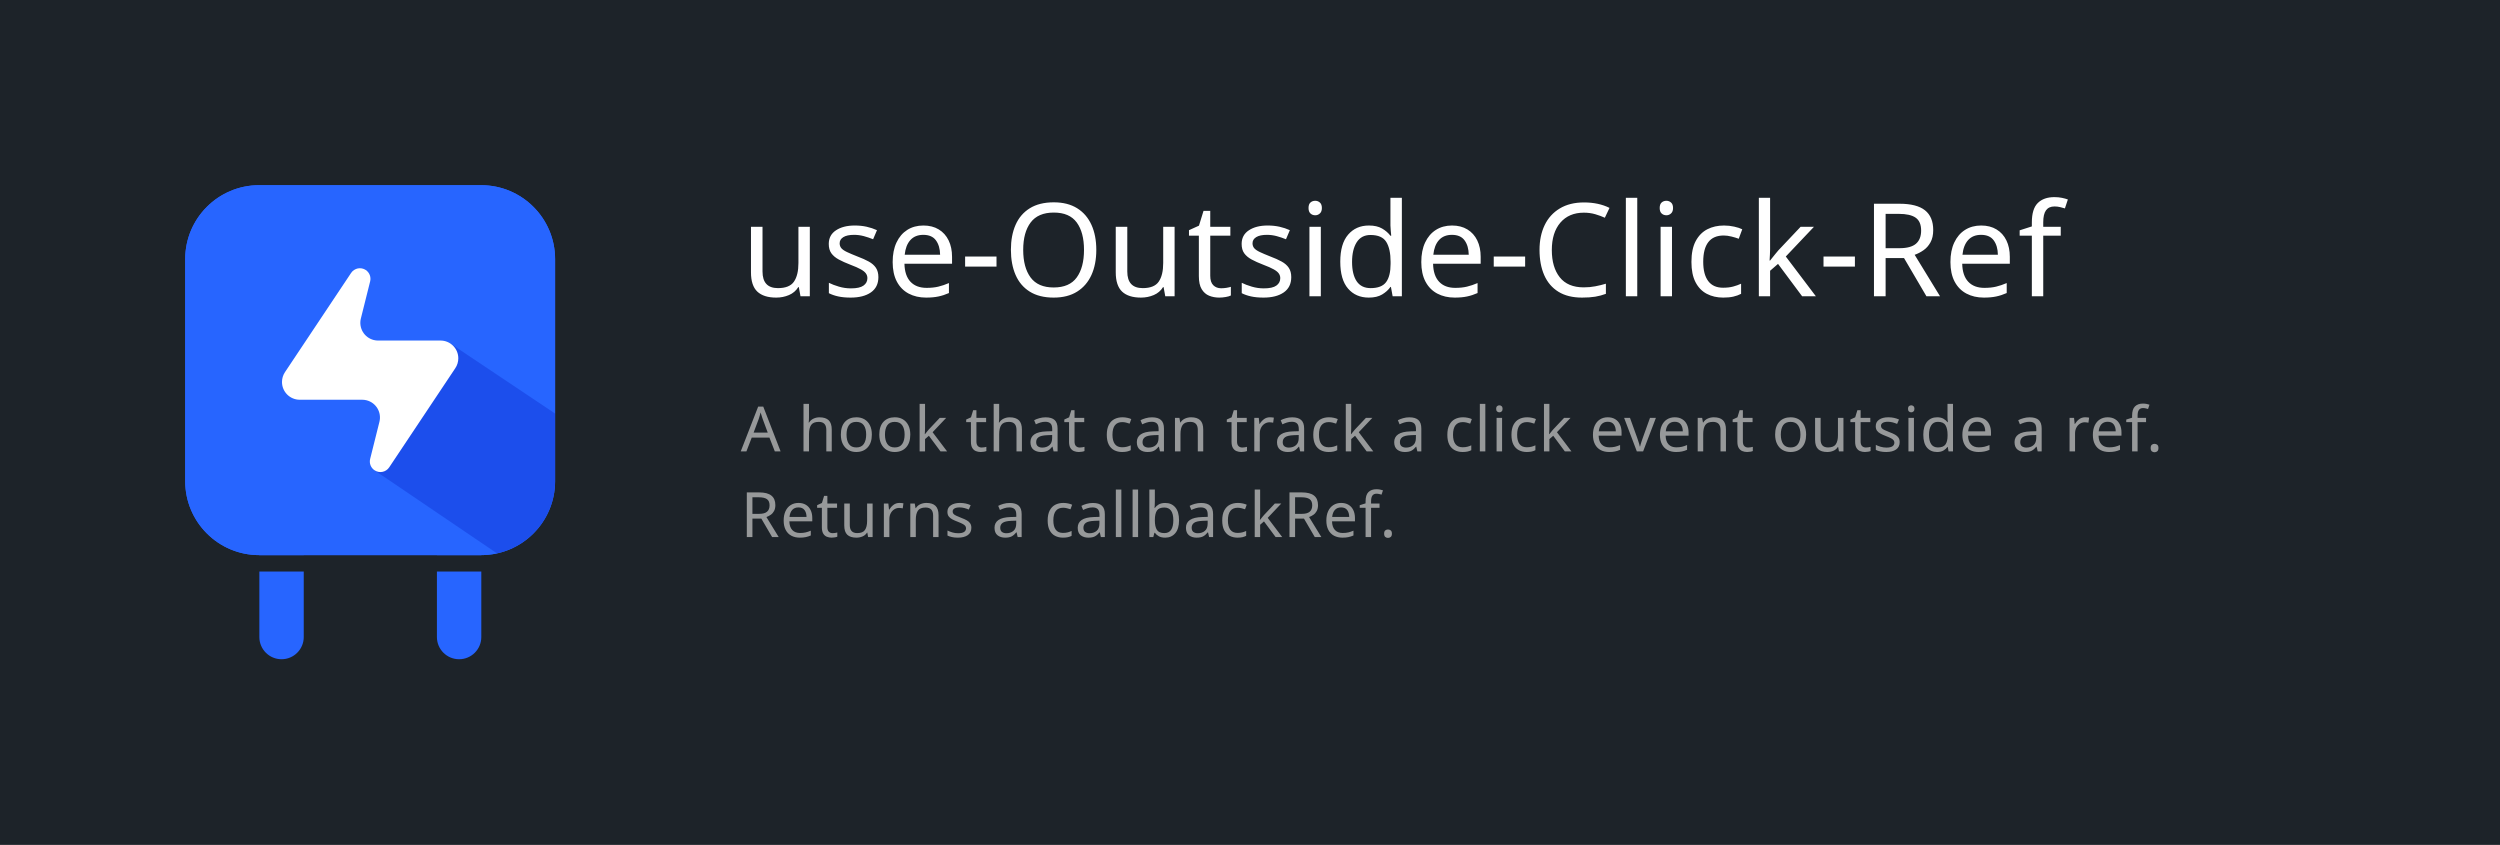
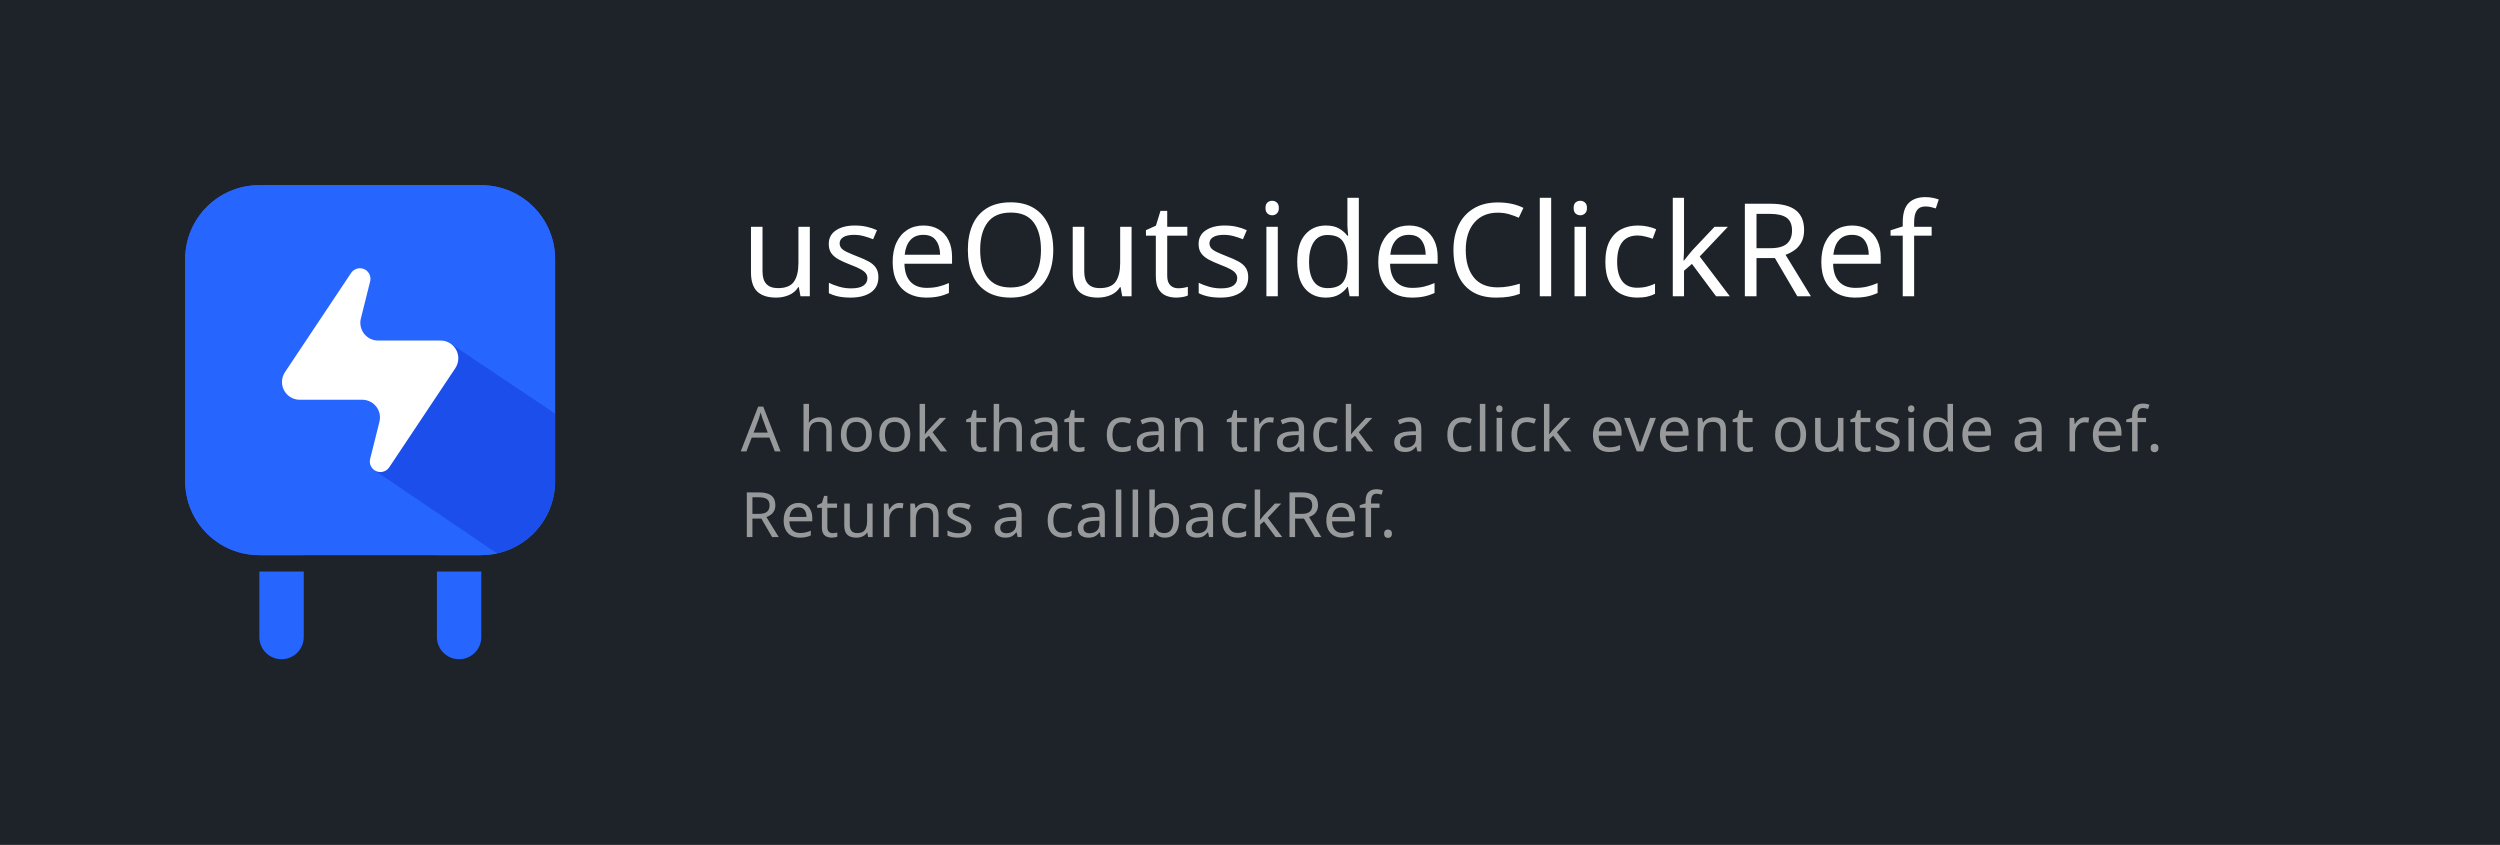
<svg xmlns="http://www.w3.org/2000/svg" xmlns:xlink="http://www.w3.org/1999/xlink" width="1080px" height="365px" viewBox="0 0 1080 365" version="1.1">
  <defs>
    <path d="M31.962,0 L127.846,0 C145.498,0 159.808,14.31 159.808,31.962 L159.808,127.846 C159.808,145.498 145.498,159.808 127.846,159.808 L31.962,159.808 C14.31,159.808 0,145.498 0,127.846 L0,31.962 C0,14.31 14.31,0 31.962,0 Z" id="path-1" />
  </defs>
  <g id="Artboard" stroke="none" stroke-width="1" fill="none" fill-rule="evenodd">
    <rect fill="#FFFFFF" x="0" y="0" width="1080" height="365" />
    <rect id="Rectangle" fill="#1D2329" x="0" y="0" width="1080" height="365" />
    <g id="Final-Icon" transform="translate(80, 80)">
      <path d="M127.925,166.91 L127.926,195.202 C127.926,200.497 123.633,204.79 118.337,204.79 C113.042,204.79 108.749,200.497 108.749,195.202 L108.749,166.91 L127.925,166.91 Z M118.337,127.846 C123.633,127.846 127.926,132.139 127.926,137.434 L127.925,159.807 L108.749,159.807 L108.749,137.434 C108.749,132.139 113.042,127.846 118.337,127.846 Z" id="Shape" fill="#2765FF" fill-rule="nonzero" />
      <path d="M51.218,166.91 L51.218,195.202 C51.218,200.497 46.925,204.79 41.63,204.79 C36.334,204.79 32.041,200.497 32.041,195.202 L32.041,166.91 L51.218,166.91 Z M41.63,127.846 C46.925,127.846 51.218,132.139 51.218,137.434 L51.218,159.807 L32.041,159.807 L32.041,137.434 C32.041,132.139 36.334,127.846 41.63,127.846 Z" id="Shape" fill="#2765FF" fill-rule="nonzero" />
      <path d="M31.962,0 L127.846,0 C145.498,0 159.808,14.31 159.808,31.962 L159.808,127.846 C159.808,145.498 145.498,159.808 127.846,159.808 L31.962,159.808 C14.31,159.808 0,145.498 0,127.846 L0,31.962 C0,14.31 14.31,0 31.962,0 Z" id="Rectangle" fill="#2765FF" fill-rule="nonzero" />
      <g id="Shadow-Mask">
        <g id="Mask" fill="#2765FF" fill-rule="nonzero">
          <path d="M31.962,0 L127.846,0 C145.498,0 159.808,14.31 159.808,31.962 L159.808,127.846 C159.808,145.498 145.498,159.808 127.846,159.808 L31.962,159.808 C14.31,159.808 0,145.498 0,127.846 L0,31.962 C0,14.31 14.31,0 31.962,0 Z" id="path-1" />
        </g>
        <g id="Rectangle-Clipped">
          <mask id="mask-2" fill="white">
            <use xlink:href="#path-1" />
          </mask>
          <g id="path-1" />
          <polygon id="Rectangle" fill="#0036BC" fill-rule="nonzero" opacity="0.284" style="mix-blend-mode: multiply;" mask="url(#mask-2)" points="114.529 68.362 194.957 122.166 159.808 176.084 81.679 123.111 115.032 69.19" />
        </g>
      </g>
      <path d="M76.472,92.688 L49.491,92.688 C45.254,92.688 41.82,89.254 41.82,85.018 C41.82,83.503 42.268,82.023 43.108,80.763 L71.676,37.91 C73.075,35.813 75.909,35.246 78.007,36.644 C79.612,37.714 80.372,39.678 79.904,41.55 L75.894,57.588 C74.867,61.698 77.366,65.863 81.476,66.89 C82.084,67.042 82.709,67.119 83.336,67.119 L110.317,67.119 C114.553,67.119 117.988,70.553 117.988,74.79 C117.988,76.304 117.539,77.785 116.699,79.045 L88.131,121.897 C86.733,123.995 83.898,124.562 81.8,123.163 C80.195,122.093 79.436,120.129 79.904,118.258 L83.913,102.22 C84.941,98.11 82.442,93.945 78.332,92.917 C77.724,92.765 77.099,92.688 76.472,92.688 Z" id="Path-14" fill="#FFFFFF" fill-rule="nonzero" />
    </g>
    <text id="title" font-family="Avenir-Medium, Avenir" font-size="56" font-weight="400" letter-spacing="0.56" fill="#FFFFFF">
-       <tspan x="320" y="128">use-Outside-Click-Ref</tspan>
+       <tspan x="320" y="128">useOutsideClickRef</tspan>
    </text>
    <text id="description" font-family="AvenirNext-Regular, Avenir Next" font-size="27" font-weight="normal" letter-spacing="0.27" fill="#97999A">
      <tspan x="320" y="195"> A hook that can track a click event outside a ref.</tspan>
      <tspan x="320" y="232"> Returns a callbackRef.</tspan>
      <tspan x="320" y="269" />
    </text>
  </g>
</svg>
